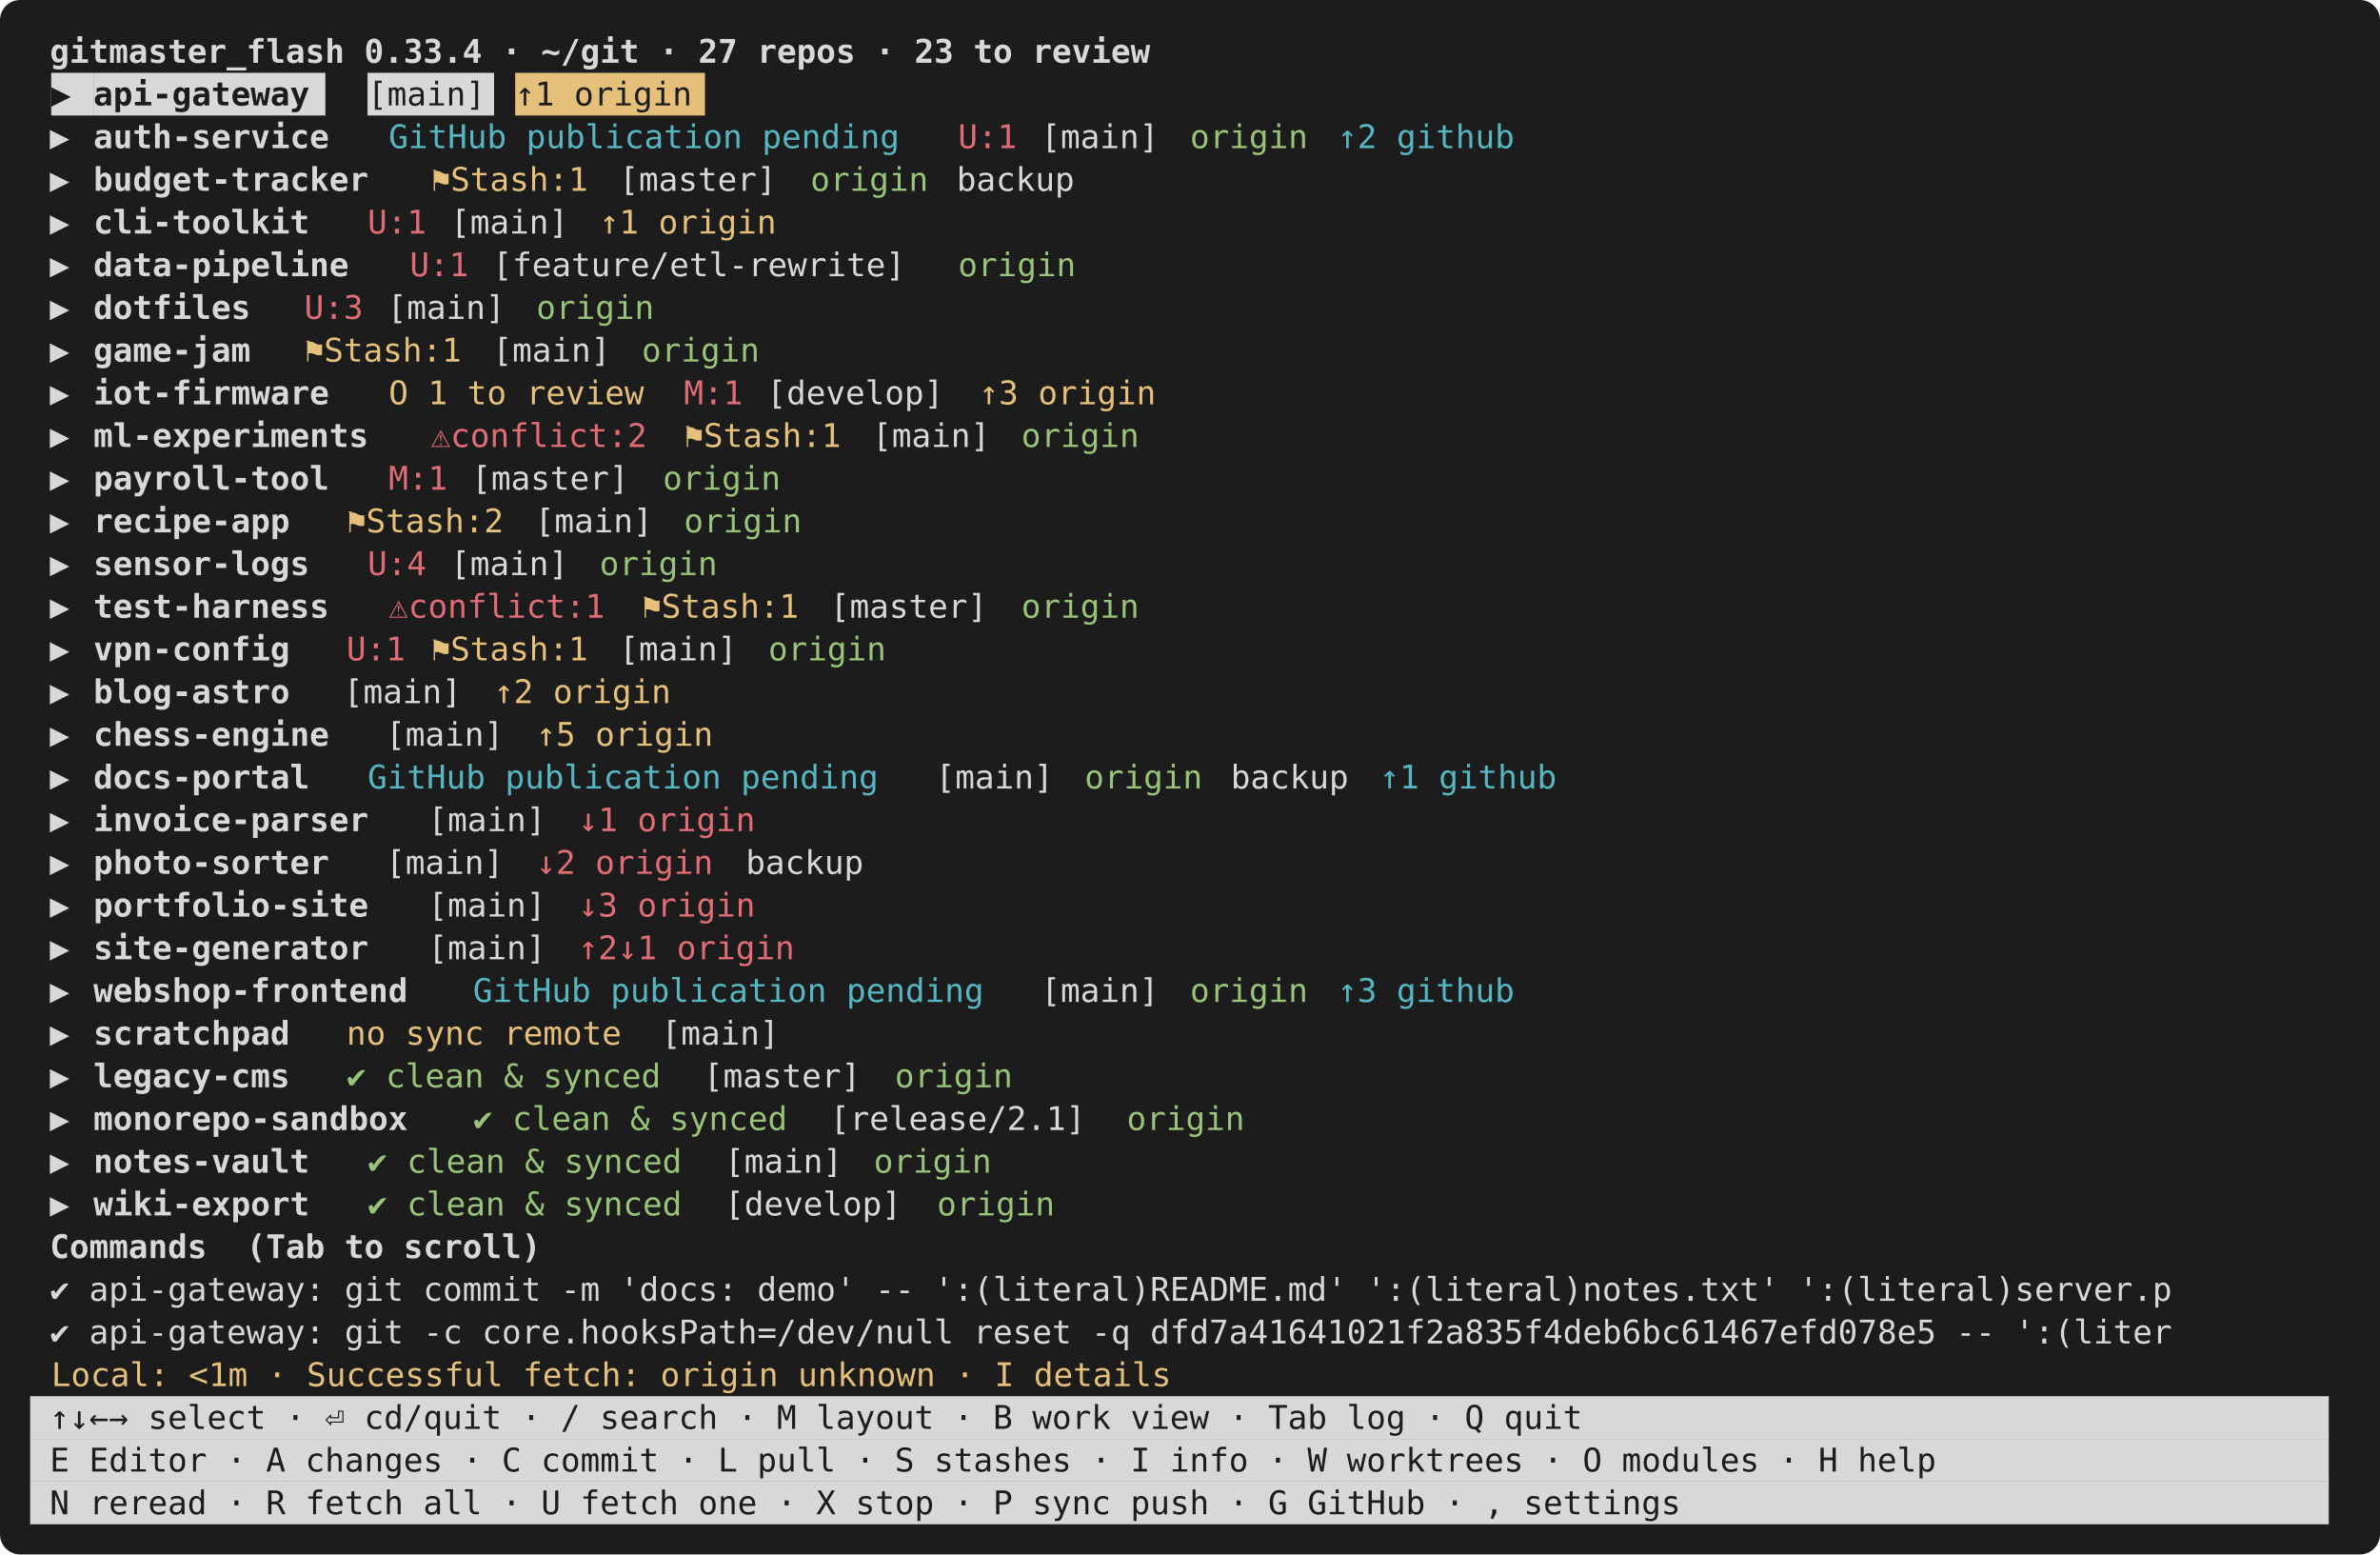
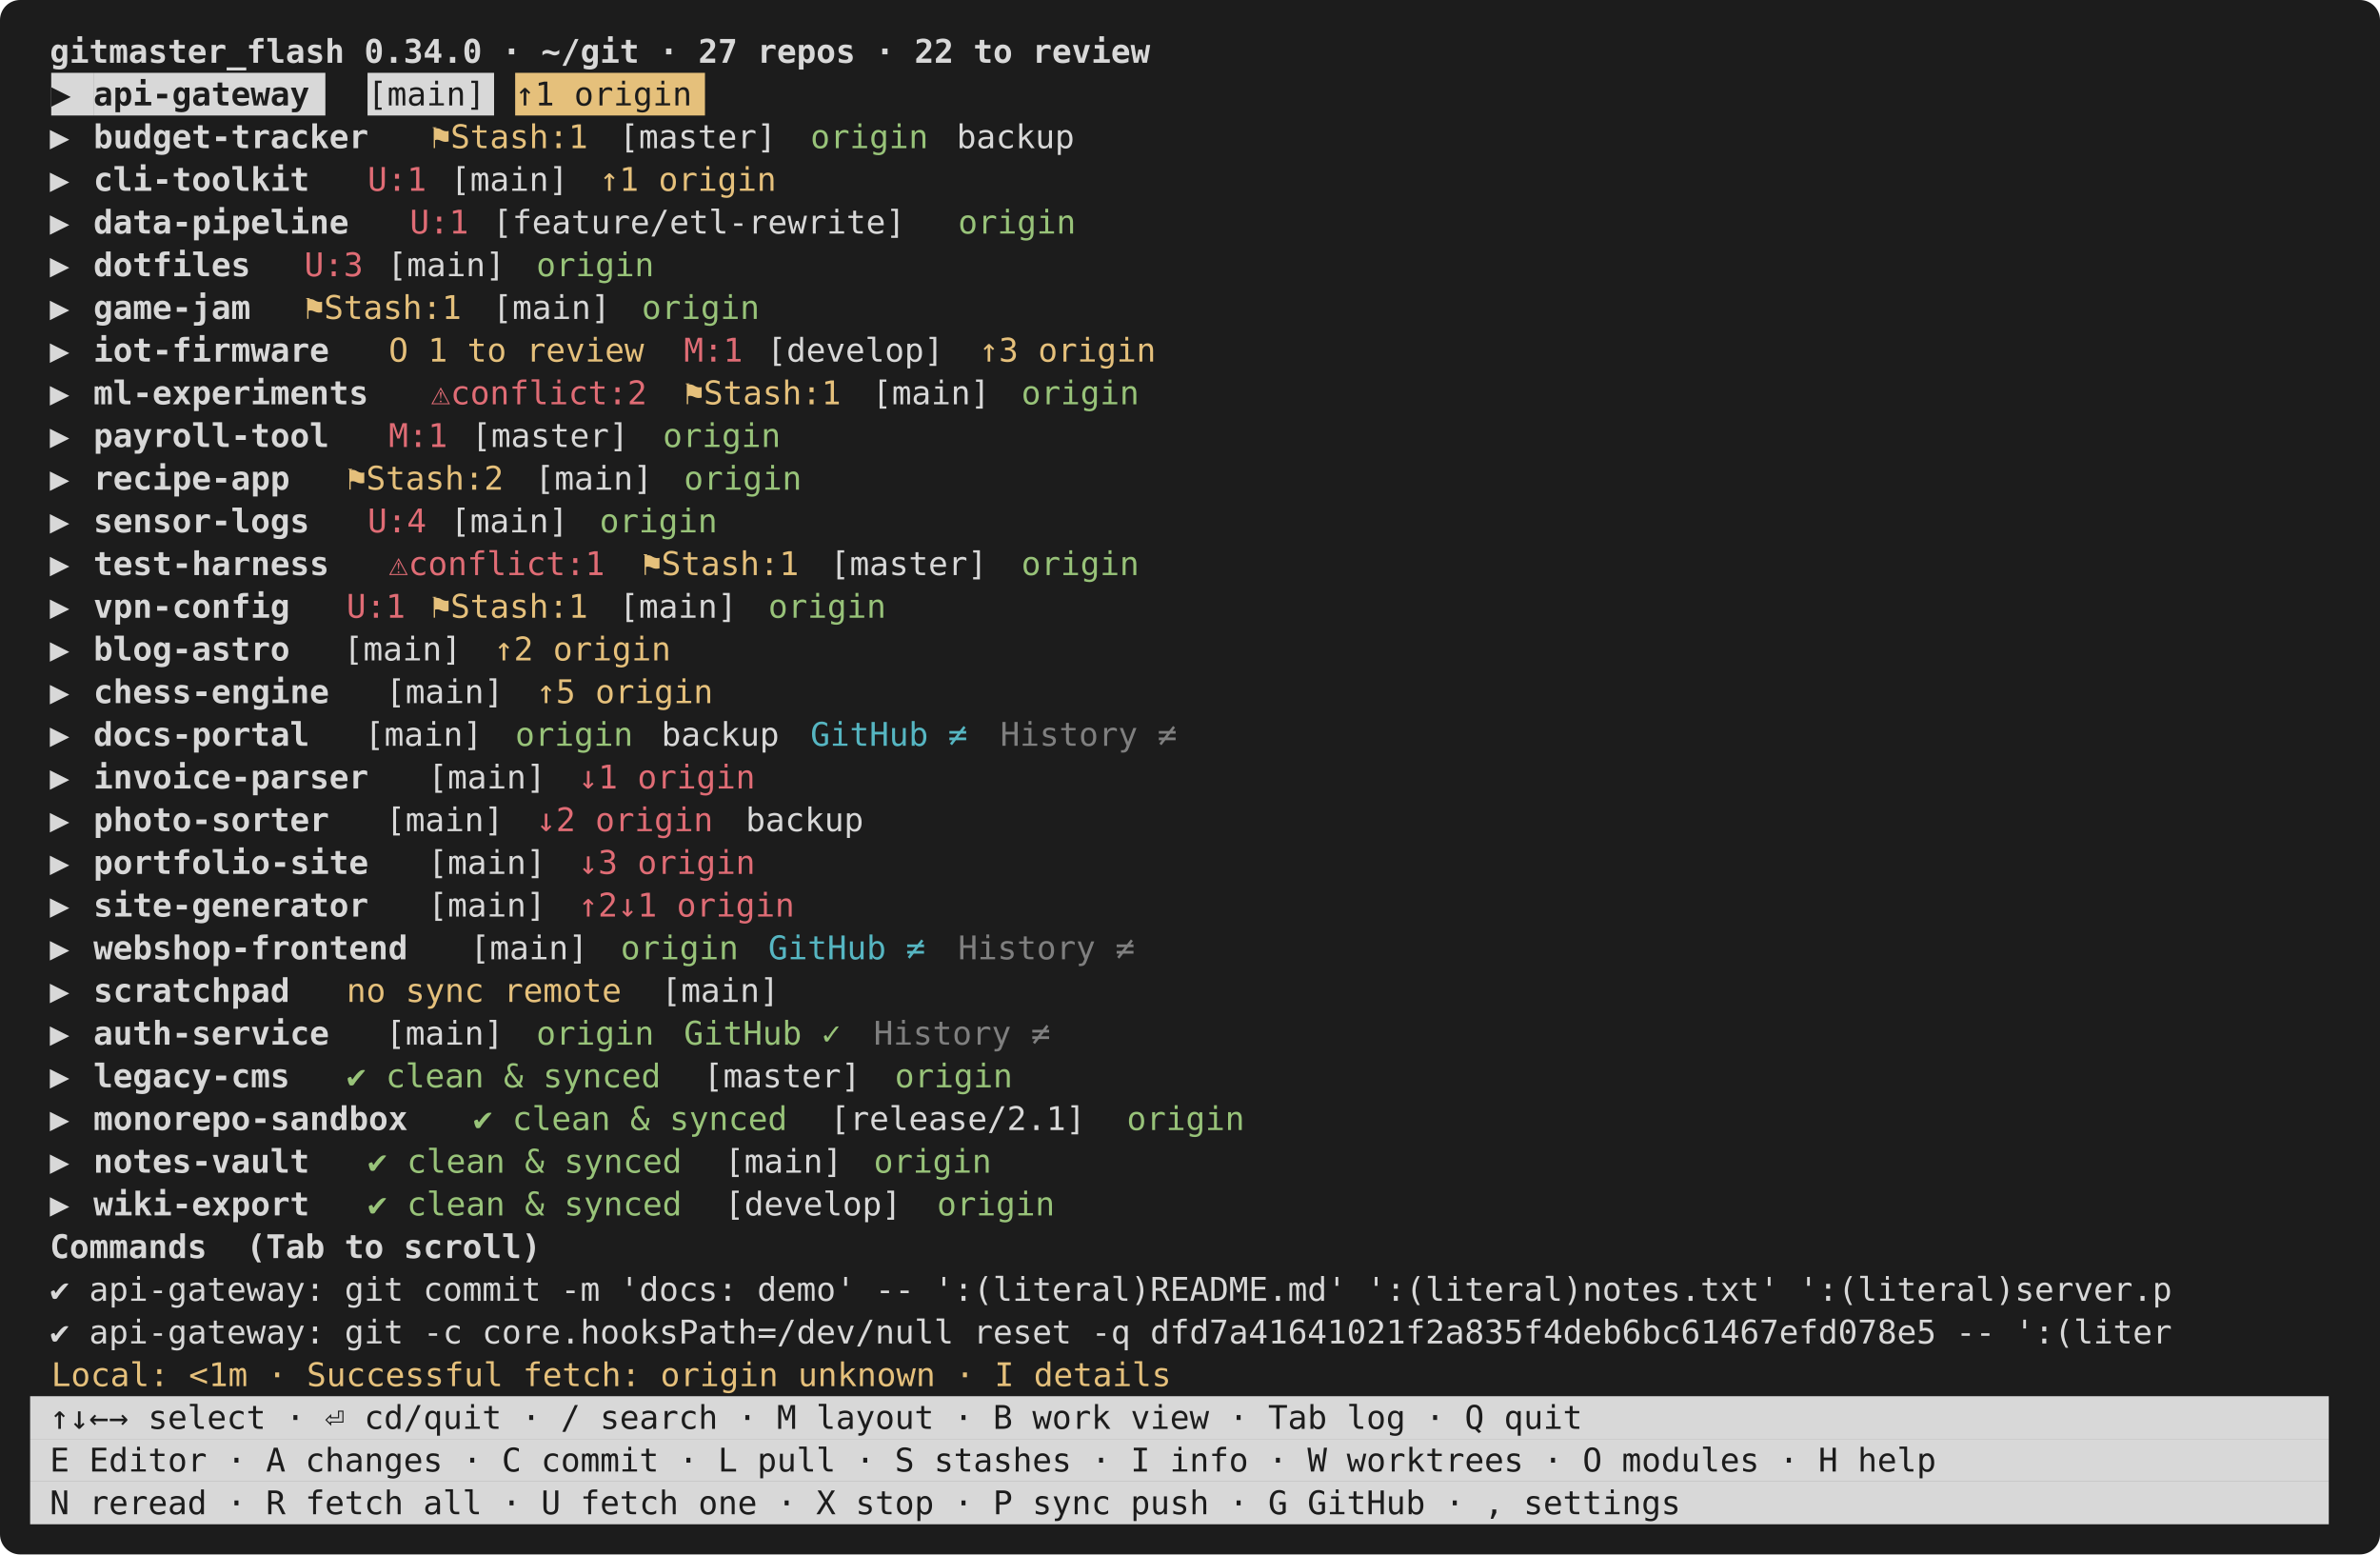
<svg xmlns="http://www.w3.org/2000/svg" viewBox="0 0 948 619" width="948" height="619" font-family="ui-monospace,SFMono-Regular,Menlo,Consolas,monospace" font-size="13">
  <rect width="948" height="619" rx="8" fill="#1c1c1c" />
-   <text x="12.0" y="25.0" fill="#d8d8d8" font-weight="bold" xml:space="preserve"> gitmaster_flash 0.33.4 · ~/git · 27 repos · 23 to review                                                    </text>
+   <text x="12.0" y="25.0" fill="#d8d8d8" font-weight="bold" xml:space="preserve"> gitmaster_flash 0.34.0 · ~/git · 27 repos · 22 to review                                                    </text>
  <rect x="20.4" y="29.0" width="16.8" height="17.0" fill="#d8d8d8" />
  <text x="20.4" y="42.0" fill="#1c1c1c" xml:space="preserve">▶ </text>
  <rect x="37.2" y="29.0" width="92.4" height="17.0" fill="#d8d8d8" />
  <text x="37.2" y="42.0" fill="#1c1c1c" font-weight="bold" xml:space="preserve">api-gateway</text>
  <rect x="146.4" y="29.0" width="50.4" height="17.0" fill="#d8d8d8" />
  <text x="146.4" y="42.0" fill="#1c1c1c" xml:space="preserve">[main]</text>
  <rect x="205.2" y="29.0" width="75.6" height="17.0" fill="#e5c07b" />
  <text x="205.2" y="42.0" fill="#1c1c1c" xml:space="preserve">↑1 origin</text>
  <text x="12.0" y="59.0" fill="#d8d8d8" xml:space="preserve"> ▶ </text>
-   <text x="37.2" y="59.0" fill="#d8d8d8" font-weight="bold" xml:space="preserve">auth-service</text>
-   <text x="154.8" y="59.0" fill="#56b6c2" xml:space="preserve">GitHub publication pending</text>
-   <text x="381.6" y="59.0" fill="#e06c75" xml:space="preserve">U:1</text>
-   <text x="406.8" y="59.0" fill="#d8d8d8" xml:space="preserve"> [main] </text>
-   <text x="474.0" y="59.0" fill="#98c379" xml:space="preserve">origin</text>
-   <text x="532.8" y="59.0" fill="#56b6c2" xml:space="preserve">↑2 github</text>
+   <text x="37.2" y="59.0" fill="#d8d8d8" font-weight="bold" xml:space="preserve">budget-tracker</text>
+   <text x="171.6" y="59.0" fill="#e5c07b" xml:space="preserve">⚑Stash:1</text>
+   <text x="238.8" y="59.0" fill="#d8d8d8" xml:space="preserve"> [master] </text>
+   <text x="322.8" y="59.0" fill="#98c379" xml:space="preserve">origin</text>
+   <text x="373.2" y="59.0" fill="#d8d8d8" xml:space="preserve"> backup                                                            </text>
  <text x="12.0" y="76.0" fill="#d8d8d8" xml:space="preserve"> ▶ </text>
-   <text x="37.2" y="76.0" fill="#d8d8d8" font-weight="bold" xml:space="preserve">budget-tracker</text>
-   <text x="171.6" y="76.0" fill="#e5c07b" xml:space="preserve">⚑Stash:1</text>
-   <text x="238.8" y="76.0" fill="#d8d8d8" xml:space="preserve"> [master] </text>
-   <text x="322.8" y="76.0" fill="#98c379" xml:space="preserve">origin</text>
-   <text x="373.2" y="76.0" fill="#d8d8d8" xml:space="preserve"> backup                                                            </text>
+   <text x="37.2" y="76.0" fill="#d8d8d8" font-weight="bold" xml:space="preserve">cli-toolkit</text>
+   <text x="146.4" y="76.0" fill="#e06c75" xml:space="preserve">U:1</text>
+   <text x="171.6" y="76.0" fill="#d8d8d8" xml:space="preserve"> [main] </text>
+   <text x="238.8" y="76.0" fill="#e5c07b" xml:space="preserve">↑1 origin</text>
  <text x="12.0" y="93.0" fill="#d8d8d8" xml:space="preserve"> ▶ </text>
-   <text x="37.2" y="93.0" fill="#d8d8d8" font-weight="bold" xml:space="preserve">cli-toolkit</text>
-   <text x="146.4" y="93.0" fill="#e06c75" xml:space="preserve">U:1</text>
-   <text x="171.6" y="93.0" fill="#d8d8d8" xml:space="preserve"> [main] </text>
-   <text x="238.8" y="93.0" fill="#e5c07b" xml:space="preserve">↑1 origin</text>
+   <text x="37.2" y="93.0" fill="#d8d8d8" font-weight="bold" xml:space="preserve">data-pipeline</text>
+   <text x="163.2" y="93.0" fill="#e06c75" xml:space="preserve">U:1</text>
+   <text x="188.4" y="93.0" fill="#d8d8d8" xml:space="preserve"> [feature/etl-rewrite] </text>
+   <text x="381.6" y="93.0" fill="#98c379" xml:space="preserve">origin</text>
  <text x="12.0" y="110.0" fill="#d8d8d8" xml:space="preserve"> ▶ </text>
-   <text x="37.2" y="110.0" fill="#d8d8d8" font-weight="bold" xml:space="preserve">data-pipeline</text>
-   <text x="163.2" y="110.0" fill="#e06c75" xml:space="preserve">U:1</text>
-   <text x="188.4" y="110.0" fill="#d8d8d8" xml:space="preserve"> [feature/etl-rewrite] </text>
-   <text x="381.6" y="110.0" fill="#98c379" xml:space="preserve">origin</text>
+   <text x="37.2" y="110.0" fill="#d8d8d8" font-weight="bold" xml:space="preserve">dotfiles</text>
+   <text x="121.2" y="110.0" fill="#e06c75" xml:space="preserve">U:3</text>
+   <text x="146.4" y="110.0" fill="#d8d8d8" xml:space="preserve"> [main] </text>
+   <text x="213.6" y="110.0" fill="#98c379" xml:space="preserve">origin</text>
  <text x="12.0" y="127.0" fill="#d8d8d8" xml:space="preserve"> ▶ </text>
-   <text x="37.2" y="127.0" fill="#d8d8d8" font-weight="bold" xml:space="preserve">dotfiles</text>
-   <text x="121.2" y="127.0" fill="#e06c75" xml:space="preserve">U:3</text>
-   <text x="146.4" y="127.0" fill="#d8d8d8" xml:space="preserve"> [main] </text>
-   <text x="213.6" y="127.0" fill="#98c379" xml:space="preserve">origin</text>
+   <text x="37.2" y="127.0" fill="#d8d8d8" font-weight="bold" xml:space="preserve">game-jam</text>
+   <text x="121.2" y="127.0" fill="#e5c07b" xml:space="preserve">⚑Stash:1</text>
+   <text x="188.4" y="127.0" fill="#d8d8d8" xml:space="preserve"> [main] </text>
+   <text x="255.6" y="127.0" fill="#98c379" xml:space="preserve">origin</text>
  <text x="12.0" y="144.0" fill="#d8d8d8" xml:space="preserve"> ▶ </text>
-   <text x="37.2" y="144.0" fill="#d8d8d8" font-weight="bold" xml:space="preserve">game-jam</text>
-   <text x="121.2" y="144.0" fill="#e5c07b" xml:space="preserve">⚑Stash:1</text>
-   <text x="188.4" y="144.0" fill="#d8d8d8" xml:space="preserve"> [main] </text>
-   <text x="255.6" y="144.0" fill="#98c379" xml:space="preserve">origin</text>
+   <text x="37.2" y="144.0" fill="#d8d8d8" font-weight="bold" xml:space="preserve">iot-firmware</text>
+   <text x="154.8" y="144.0" fill="#e5c07b" xml:space="preserve">O 1 to review</text>
+   <text x="272.4" y="144.0" fill="#e06c75" xml:space="preserve">M:1</text>
+   <text x="297.6" y="144.0" fill="#d8d8d8" xml:space="preserve"> [develop] </text>
+   <text x="390.0" y="144.0" fill="#e5c07b" xml:space="preserve">↑3 origin</text>
  <text x="12.0" y="161.0" fill="#d8d8d8" xml:space="preserve"> ▶ </text>
-   <text x="37.2" y="161.0" fill="#d8d8d8" font-weight="bold" xml:space="preserve">iot-firmware</text>
-   <text x="154.8" y="161.0" fill="#e5c07b" xml:space="preserve">O 1 to review</text>
-   <text x="272.4" y="161.0" fill="#e06c75" xml:space="preserve">M:1</text>
-   <text x="297.6" y="161.0" fill="#d8d8d8" xml:space="preserve"> [develop] </text>
-   <text x="390.0" y="161.0" fill="#e5c07b" xml:space="preserve">↑3 origin</text>
+   <text x="37.2" y="161.0" fill="#d8d8d8" font-weight="bold" xml:space="preserve">ml-experiments</text>
+   <text x="171.6" y="161.0" fill="#e06c75" xml:space="preserve">⚠conflict:2</text>
+   <text x="272.4" y="161.0" fill="#e5c07b" xml:space="preserve">⚑Stash:1</text>
+   <text x="339.6" y="161.0" fill="#d8d8d8" xml:space="preserve"> [main] </text>
+   <text x="406.8" y="161.0" fill="#98c379" xml:space="preserve">origin</text>
  <text x="12.0" y="178.0" fill="#d8d8d8" xml:space="preserve"> ▶ </text>
-   <text x="37.2" y="178.0" fill="#d8d8d8" font-weight="bold" xml:space="preserve">ml-experiments</text>
-   <text x="171.6" y="178.0" fill="#e06c75" xml:space="preserve">⚠conflict:2</text>
-   <text x="272.4" y="178.0" fill="#e5c07b" xml:space="preserve">⚑Stash:1</text>
-   <text x="339.6" y="178.0" fill="#d8d8d8" xml:space="preserve"> [main] </text>
-   <text x="406.8" y="178.0" fill="#98c379" xml:space="preserve">origin</text>
+   <text x="37.2" y="178.0" fill="#d8d8d8" font-weight="bold" xml:space="preserve">payroll-tool</text>
+   <text x="154.8" y="178.0" fill="#e06c75" xml:space="preserve">M:1</text>
+   <text x="180.0" y="178.0" fill="#d8d8d8" xml:space="preserve"> [master] </text>
+   <text x="264.0" y="178.0" fill="#98c379" xml:space="preserve">origin</text>
  <text x="12.0" y="195.0" fill="#d8d8d8" xml:space="preserve"> ▶ </text>
-   <text x="37.2" y="195.0" fill="#d8d8d8" font-weight="bold" xml:space="preserve">payroll-tool</text>
-   <text x="154.8" y="195.0" fill="#e06c75" xml:space="preserve">M:1</text>
-   <text x="180.0" y="195.0" fill="#d8d8d8" xml:space="preserve"> [master] </text>
-   <text x="264.0" y="195.0" fill="#98c379" xml:space="preserve">origin</text>
+   <text x="37.2" y="195.0" fill="#d8d8d8" font-weight="bold" xml:space="preserve">recipe-app</text>
+   <text x="138.0" y="195.0" fill="#e5c07b" xml:space="preserve">⚑Stash:2</text>
+   <text x="205.2" y="195.0" fill="#d8d8d8" xml:space="preserve"> [main] </text>
+   <text x="272.4" y="195.0" fill="#98c379" xml:space="preserve">origin</text>
  <text x="12.0" y="212.0" fill="#d8d8d8" xml:space="preserve"> ▶ </text>
-   <text x="37.2" y="212.0" fill="#d8d8d8" font-weight="bold" xml:space="preserve">recipe-app</text>
-   <text x="138.0" y="212.0" fill="#e5c07b" xml:space="preserve">⚑Stash:2</text>
-   <text x="205.2" y="212.0" fill="#d8d8d8" xml:space="preserve"> [main] </text>
-   <text x="272.4" y="212.0" fill="#98c379" xml:space="preserve">origin</text>
+   <text x="37.2" y="212.0" fill="#d8d8d8" font-weight="bold" xml:space="preserve">sensor-logs</text>
+   <text x="146.4" y="212.0" fill="#e06c75" xml:space="preserve">U:4</text>
+   <text x="171.6" y="212.0" fill="#d8d8d8" xml:space="preserve"> [main] </text>
+   <text x="238.8" y="212.0" fill="#98c379" xml:space="preserve">origin</text>
  <text x="12.0" y="229.0" fill="#d8d8d8" xml:space="preserve"> ▶ </text>
-   <text x="37.2" y="229.0" fill="#d8d8d8" font-weight="bold" xml:space="preserve">sensor-logs</text>
-   <text x="146.4" y="229.0" fill="#e06c75" xml:space="preserve">U:4</text>
-   <text x="171.6" y="229.0" fill="#d8d8d8" xml:space="preserve"> [main] </text>
-   <text x="238.8" y="229.0" fill="#98c379" xml:space="preserve">origin</text>
+   <text x="37.2" y="229.0" fill="#d8d8d8" font-weight="bold" xml:space="preserve">test-harness</text>
+   <text x="154.8" y="229.0" fill="#e06c75" xml:space="preserve">⚠conflict:1</text>
+   <text x="255.6" y="229.0" fill="#e5c07b" xml:space="preserve">⚑Stash:1</text>
+   <text x="322.8" y="229.0" fill="#d8d8d8" xml:space="preserve"> [master] </text>
+   <text x="406.8" y="229.0" fill="#98c379" xml:space="preserve">origin</text>
  <text x="12.0" y="246.0" fill="#d8d8d8" xml:space="preserve"> ▶ </text>
-   <text x="37.2" y="246.0" fill="#d8d8d8" font-weight="bold" xml:space="preserve">test-harness</text>
-   <text x="154.8" y="246.0" fill="#e06c75" xml:space="preserve">⚠conflict:1</text>
-   <text x="255.6" y="246.0" fill="#e5c07b" xml:space="preserve">⚑Stash:1</text>
-   <text x="322.8" y="246.0" fill="#d8d8d8" xml:space="preserve"> [master] </text>
-   <text x="406.8" y="246.0" fill="#98c379" xml:space="preserve">origin</text>
+   <text x="37.2" y="246.0" fill="#d8d8d8" font-weight="bold" xml:space="preserve">vpn-config</text>
+   <text x="138.0" y="246.0" fill="#e06c75" xml:space="preserve">U:1</text>
+   <text x="171.6" y="246.0" fill="#e5c07b" xml:space="preserve">⚑Stash:1</text>
+   <text x="238.8" y="246.0" fill="#d8d8d8" xml:space="preserve"> [main] </text>
+   <text x="306.0" y="246.0" fill="#98c379" xml:space="preserve">origin</text>
  <text x="12.0" y="263.0" fill="#d8d8d8" xml:space="preserve"> ▶ </text>
-   <text x="37.2" y="263.0" fill="#d8d8d8" font-weight="bold" xml:space="preserve">vpn-config</text>
-   <text x="138.0" y="263.0" fill="#e06c75" xml:space="preserve">U:1</text>
-   <text x="171.6" y="263.0" fill="#e5c07b" xml:space="preserve">⚑Stash:1</text>
-   <text x="238.8" y="263.0" fill="#d8d8d8" xml:space="preserve"> [main] </text>
-   <text x="306.0" y="263.0" fill="#98c379" xml:space="preserve">origin</text>
+   <text x="37.2" y="263.0" fill="#d8d8d8" font-weight="bold" xml:space="preserve">blog-astro</text>
+   <text x="121.2" y="263.0" fill="#d8d8d8" xml:space="preserve">  [main] </text>
+   <text x="196.8" y="263.0" fill="#e5c07b" xml:space="preserve">↑2 origin</text>
  <text x="12.0" y="280.0" fill="#d8d8d8" xml:space="preserve"> ▶ </text>
-   <text x="37.2" y="280.0" fill="#d8d8d8" font-weight="bold" xml:space="preserve">blog-astro</text>
-   <text x="121.2" y="280.0" fill="#d8d8d8" xml:space="preserve">  [main] </text>
-   <text x="196.8" y="280.0" fill="#e5c07b" xml:space="preserve">↑2 origin</text>
+   <text x="37.2" y="280.0" fill="#d8d8d8" font-weight="bold" xml:space="preserve">chess-engine</text>
+   <text x="138.0" y="280.0" fill="#d8d8d8" xml:space="preserve">  [main] </text>
+   <text x="213.6" y="280.0" fill="#e5c07b" xml:space="preserve">↑5 origin</text>
  <text x="12.0" y="297.0" fill="#d8d8d8" xml:space="preserve"> ▶ </text>
-   <text x="37.2" y="297.0" fill="#d8d8d8" font-weight="bold" xml:space="preserve">chess-engine</text>
-   <text x="138.0" y="297.0" fill="#d8d8d8" xml:space="preserve">  [main] </text>
-   <text x="213.6" y="297.0" fill="#e5c07b" xml:space="preserve">↑5 origin</text>
+   <text x="37.2" y="297.0" fill="#d8d8d8" font-weight="bold" xml:space="preserve">docs-portal</text>
+   <text x="129.6" y="297.0" fill="#d8d8d8" xml:space="preserve">  [main] </text>
+   <text x="205.2" y="297.0" fill="#98c379" xml:space="preserve">origin</text>
+   <text x="255.6" y="297.0" fill="#d8d8d8" xml:space="preserve"> backup </text>
+   <text x="322.8" y="297.0" fill="#56b6c2" xml:space="preserve">GitHub ≠</text>
+   <text x="398.4" y="297.0" fill="#7f7f7f" xml:space="preserve">History ≠</text>
  <text x="12.0" y="314.0" fill="#d8d8d8" xml:space="preserve"> ▶ </text>
-   <text x="37.2" y="314.0" fill="#d8d8d8" font-weight="bold" xml:space="preserve">docs-portal</text>
-   <text x="146.4" y="314.0" fill="#56b6c2" xml:space="preserve">GitHub publication pending</text>
-   <text x="364.8" y="314.0" fill="#d8d8d8" xml:space="preserve"> [main] </text>
-   <text x="432.0" y="314.0" fill="#98c379" xml:space="preserve">origin</text>
-   <text x="482.4" y="314.0" fill="#d8d8d8" xml:space="preserve"> backup </text>
-   <text x="549.6" y="314.0" fill="#56b6c2" xml:space="preserve">↑1 github</text>
+   <text x="37.2" y="314.0" fill="#d8d8d8" font-weight="bold" xml:space="preserve">invoice-parser</text>
+   <text x="154.8" y="314.0" fill="#d8d8d8" xml:space="preserve">  [main] </text>
+   <text x="230.4" y="314.0" fill="#e06c75" xml:space="preserve">↓1 origin</text>
  <text x="12.0" y="331.0" fill="#d8d8d8" xml:space="preserve"> ▶ </text>
-   <text x="37.2" y="331.0" fill="#d8d8d8" font-weight="bold" xml:space="preserve">invoice-parser</text>
-   <text x="154.8" y="331.0" fill="#d8d8d8" xml:space="preserve">  [main] </text>
-   <text x="230.4" y="331.0" fill="#e06c75" xml:space="preserve">↓1 origin</text>
+   <text x="37.2" y="331.0" fill="#d8d8d8" font-weight="bold" xml:space="preserve">photo-sorter</text>
+   <text x="138.0" y="331.0" fill="#d8d8d8" xml:space="preserve">  [main] </text>
+   <text x="213.6" y="331.0" fill="#e06c75" xml:space="preserve">↓2 origin</text>
+   <text x="289.2" y="331.0" fill="#d8d8d8" xml:space="preserve"> backup                                                                      </text>
  <text x="12.0" y="348.0" fill="#d8d8d8" xml:space="preserve"> ▶ </text>
-   <text x="37.2" y="348.0" fill="#d8d8d8" font-weight="bold" xml:space="preserve">photo-sorter</text>
-   <text x="138.0" y="348.0" fill="#d8d8d8" xml:space="preserve">  [main] </text>
-   <text x="213.6" y="348.0" fill="#e06c75" xml:space="preserve">↓2 origin</text>
-   <text x="289.2" y="348.0" fill="#d8d8d8" xml:space="preserve"> backup                                                                      </text>
+   <text x="37.2" y="348.0" fill="#d8d8d8" font-weight="bold" xml:space="preserve">portfolio-site</text>
+   <text x="154.8" y="348.0" fill="#d8d8d8" xml:space="preserve">  [main] </text>
+   <text x="230.4" y="348.0" fill="#e06c75" xml:space="preserve">↓3 origin</text>
  <text x="12.0" y="365.0" fill="#d8d8d8" xml:space="preserve"> ▶ </text>
-   <text x="37.2" y="365.0" fill="#d8d8d8" font-weight="bold" xml:space="preserve">portfolio-site</text>
+   <text x="37.2" y="365.0" fill="#d8d8d8" font-weight="bold" xml:space="preserve">site-generator</text>
  <text x="154.8" y="365.0" fill="#d8d8d8" xml:space="preserve">  [main] </text>
-   <text x="230.4" y="365.0" fill="#e06c75" xml:space="preserve">↓3 origin</text>
+   <text x="230.4" y="365.0" fill="#e06c75" xml:space="preserve">↑2↓1 origin</text>
  <text x="12.0" y="382.0" fill="#d8d8d8" xml:space="preserve"> ▶ </text>
-   <text x="37.2" y="382.0" fill="#d8d8d8" font-weight="bold" xml:space="preserve">site-generator</text>
-   <text x="154.8" y="382.0" fill="#d8d8d8" xml:space="preserve">  [main] </text>
-   <text x="230.4" y="382.0" fill="#e06c75" xml:space="preserve">↑2↓1 origin</text>
+   <text x="37.2" y="382.0" fill="#d8d8d8" font-weight="bold" xml:space="preserve">webshop-frontend</text>
+   <text x="171.6" y="382.0" fill="#d8d8d8" xml:space="preserve">  [main] </text>
+   <text x="247.2" y="382.0" fill="#98c379" xml:space="preserve">origin</text>
+   <text x="306.0" y="382.0" fill="#56b6c2" xml:space="preserve">GitHub ≠</text>
+   <text x="381.6" y="382.0" fill="#7f7f7f" xml:space="preserve">History ≠</text>
  <text x="12.0" y="399.0" fill="#d8d8d8" xml:space="preserve"> ▶ </text>
-   <text x="37.2" y="399.0" fill="#d8d8d8" font-weight="bold" xml:space="preserve">webshop-frontend</text>
-   <text x="188.4" y="399.0" fill="#56b6c2" xml:space="preserve">GitHub publication pending</text>
-   <text x="406.8" y="399.0" fill="#d8d8d8" xml:space="preserve"> [main] </text>
-   <text x="474.0" y="399.0" fill="#98c379" xml:space="preserve">origin</text>
-   <text x="532.8" y="399.0" fill="#56b6c2" xml:space="preserve">↑3 github</text>
+   <text x="37.2" y="399.0" fill="#d8d8d8" font-weight="bold" xml:space="preserve">scratchpad</text>
+   <text x="138.0" y="399.0" fill="#e5c07b" xml:space="preserve">no sync remote</text>
+   <text x="255.6" y="399.0" fill="#d8d8d8" xml:space="preserve"> [main]                                                                          </text>
  <text x="12.0" y="416.0" fill="#d8d8d8" xml:space="preserve"> ▶ </text>
-   <text x="37.2" y="416.0" fill="#d8d8d8" font-weight="bold" xml:space="preserve">scratchpad</text>
-   <text x="138.0" y="416.0" fill="#e5c07b" xml:space="preserve">no sync remote</text>
-   <text x="255.6" y="416.0" fill="#d8d8d8" xml:space="preserve"> [main]                                                                          </text>
+   <text x="37.2" y="416.0" fill="#d8d8d8" font-weight="bold" xml:space="preserve">auth-service</text>
+   <text x="138.0" y="416.0" fill="#d8d8d8" xml:space="preserve">  [main] </text>
+   <text x="213.6" y="416.0" fill="#98c379" xml:space="preserve">origin</text>
+   <text x="272.4" y="416.0" fill="#98c379" xml:space="preserve">GitHub ✓</text>
+   <text x="348.0" y="416.0" fill="#7f7f7f" xml:space="preserve">History ≠</text>
  <text x="12.0" y="433.0" fill="#d8d8d8" xml:space="preserve"> ▶ </text>
  <text x="37.2" y="433.0" fill="#d8d8d8" font-weight="bold" xml:space="preserve">legacy-cms</text>
  <text x="138.0" y="433.0" fill="#98c379" xml:space="preserve">✔ clean &amp; synced</text>
  <text x="272.4" y="433.0" fill="#d8d8d8" xml:space="preserve"> [master] </text>
  <text x="356.4" y="433.0" fill="#98c379" xml:space="preserve">origin</text>
  <text x="12.0" y="450.0" fill="#d8d8d8" xml:space="preserve"> ▶ </text>
  <text x="37.2" y="450.0" fill="#d8d8d8" font-weight="bold" xml:space="preserve">monorepo-sandbox</text>
  <text x="188.4" y="450.0" fill="#98c379" xml:space="preserve">✔ clean &amp; synced</text>
  <text x="322.8" y="450.0" fill="#d8d8d8" xml:space="preserve"> [release/2.1] </text>
  <text x="448.8" y="450.0" fill="#98c379" xml:space="preserve">origin</text>
  <text x="12.0" y="467.0" fill="#d8d8d8" xml:space="preserve"> ▶ </text>
  <text x="37.2" y="467.0" fill="#d8d8d8" font-weight="bold" xml:space="preserve">notes-vault</text>
  <text x="146.4" y="467.0" fill="#98c379" xml:space="preserve">✔ clean &amp; synced</text>
  <text x="280.8" y="467.0" fill="#d8d8d8" xml:space="preserve"> [main] </text>
  <text x="348.0" y="467.0" fill="#98c379" xml:space="preserve">origin</text>
  <text x="12.0" y="484.0" fill="#d8d8d8" xml:space="preserve"> ▶ </text>
  <text x="37.2" y="484.0" fill="#d8d8d8" font-weight="bold" xml:space="preserve">wiki-export</text>
  <text x="146.4" y="484.0" fill="#98c379" xml:space="preserve">✔ clean &amp; synced</text>
  <text x="280.8" y="484.0" fill="#d8d8d8" xml:space="preserve"> [develop] </text>
  <text x="373.2" y="484.0" fill="#98c379" xml:space="preserve">origin</text>
  <text x="12.0" y="501.0" fill="#d8d8d8" font-weight="bold" xml:space="preserve"> Commands  (Tab to scroll)</text>
  <text x="12.0" y="518.0" fill="#d8d8d8" xml:space="preserve"> ✔ api-gateway: git commit -m 'docs: demo' -- ':(literal)README.md' ':(literal)notes.txt' ':(literal)server.p </text>
  <text x="12.0" y="535.0" fill="#d8d8d8" xml:space="preserve"> ✔ api-gateway: git -c core.hooksPath=/dev/null reset -q dfd7a41641021f2a835f4deb6bc61467efd078e5 -- ':(liter </text>
  <text x="20.4" y="552.0" fill="#e5c07b" xml:space="preserve">Local: &lt;1m · Successful fetch: origin unknown · I details</text>
  <rect x="12.0" y="556.0" width="915.6" height="17.0" fill="#d8d8d8" />
  <text x="12.0" y="569.0" fill="#1c1c1c" xml:space="preserve"> ↑↓←→ select · ⏎ cd/quit · / search · M layout · B work view · Tab log · Q quit                              </text>
  <rect x="12.0" y="573.0" width="915.6" height="17.0" fill="#d8d8d8" />
  <text x="12.0" y="586.0" fill="#1c1c1c" xml:space="preserve"> E Editor · A changes · C commit · L pull · S stashes · I info · W worktrees · O modules · H help            </text>
  <rect x="12.0" y="590.0" width="915.6" height="17.0" fill="#d8d8d8" />
  <text x="12.0" y="603.0" fill="#1c1c1c" xml:space="preserve"> N reread · R fetch all · U fetch one · X stop · P sync push · G GitHub · , settings                         </text>
</svg>
